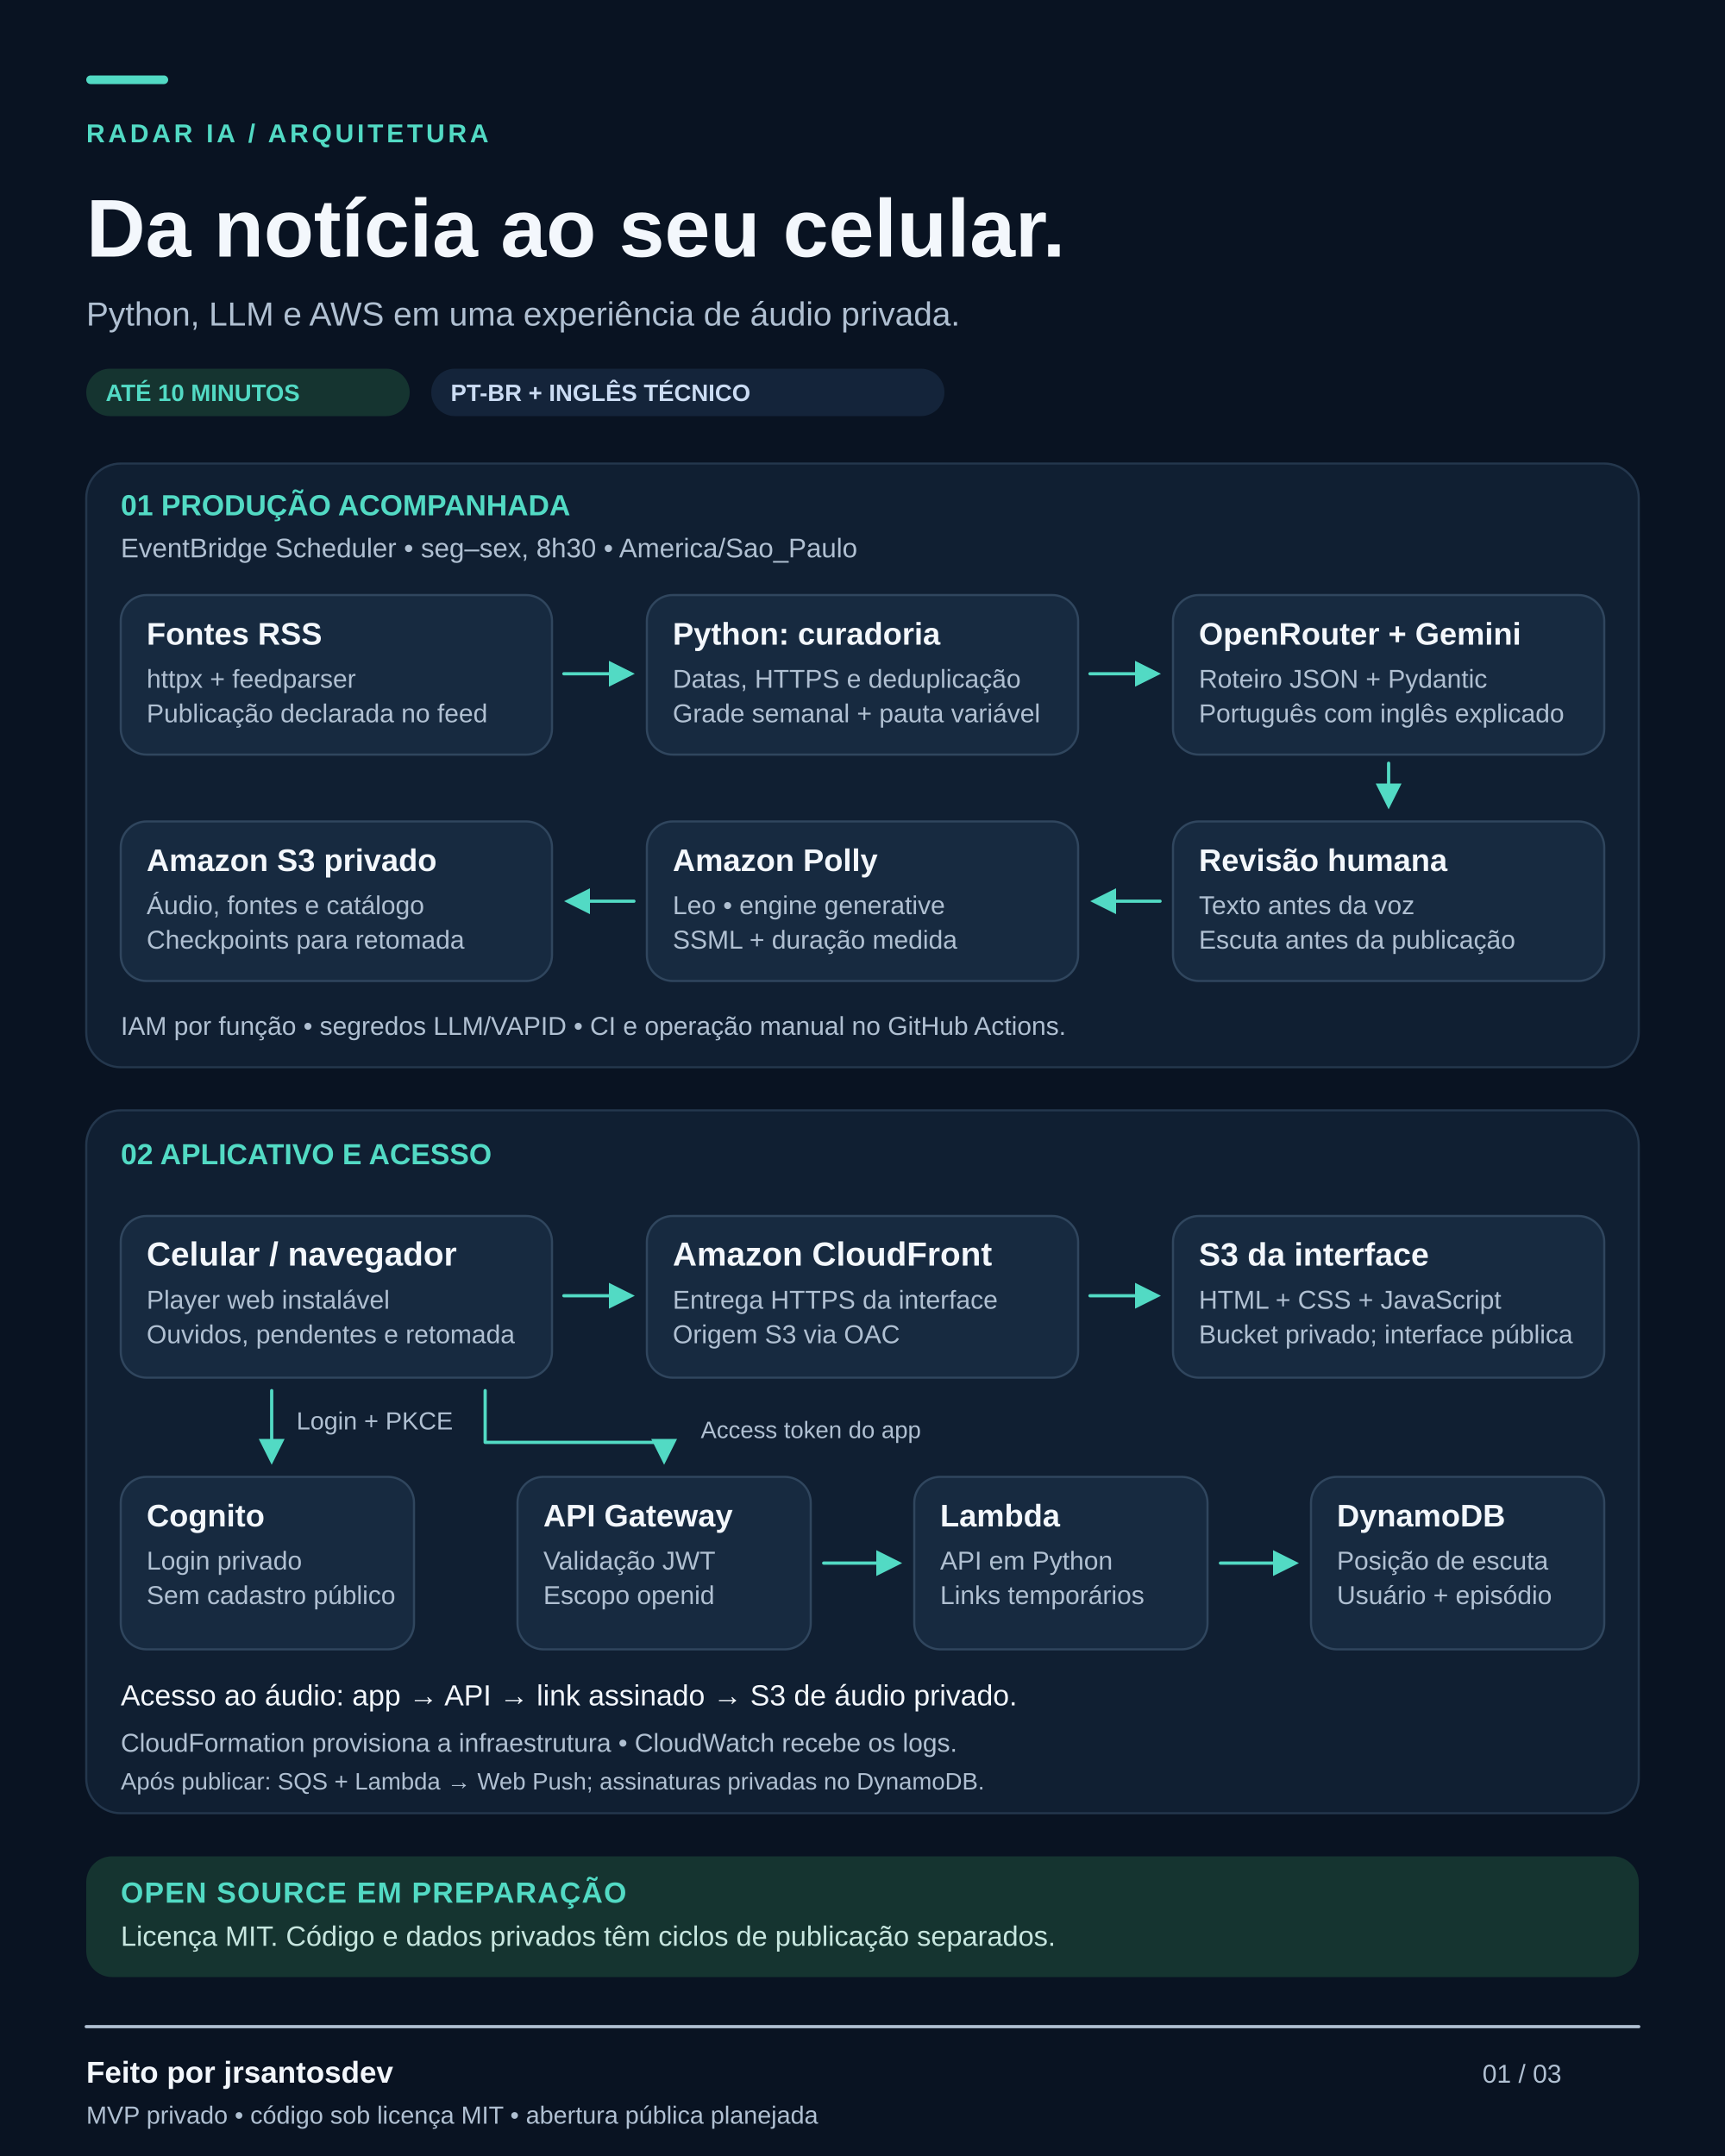
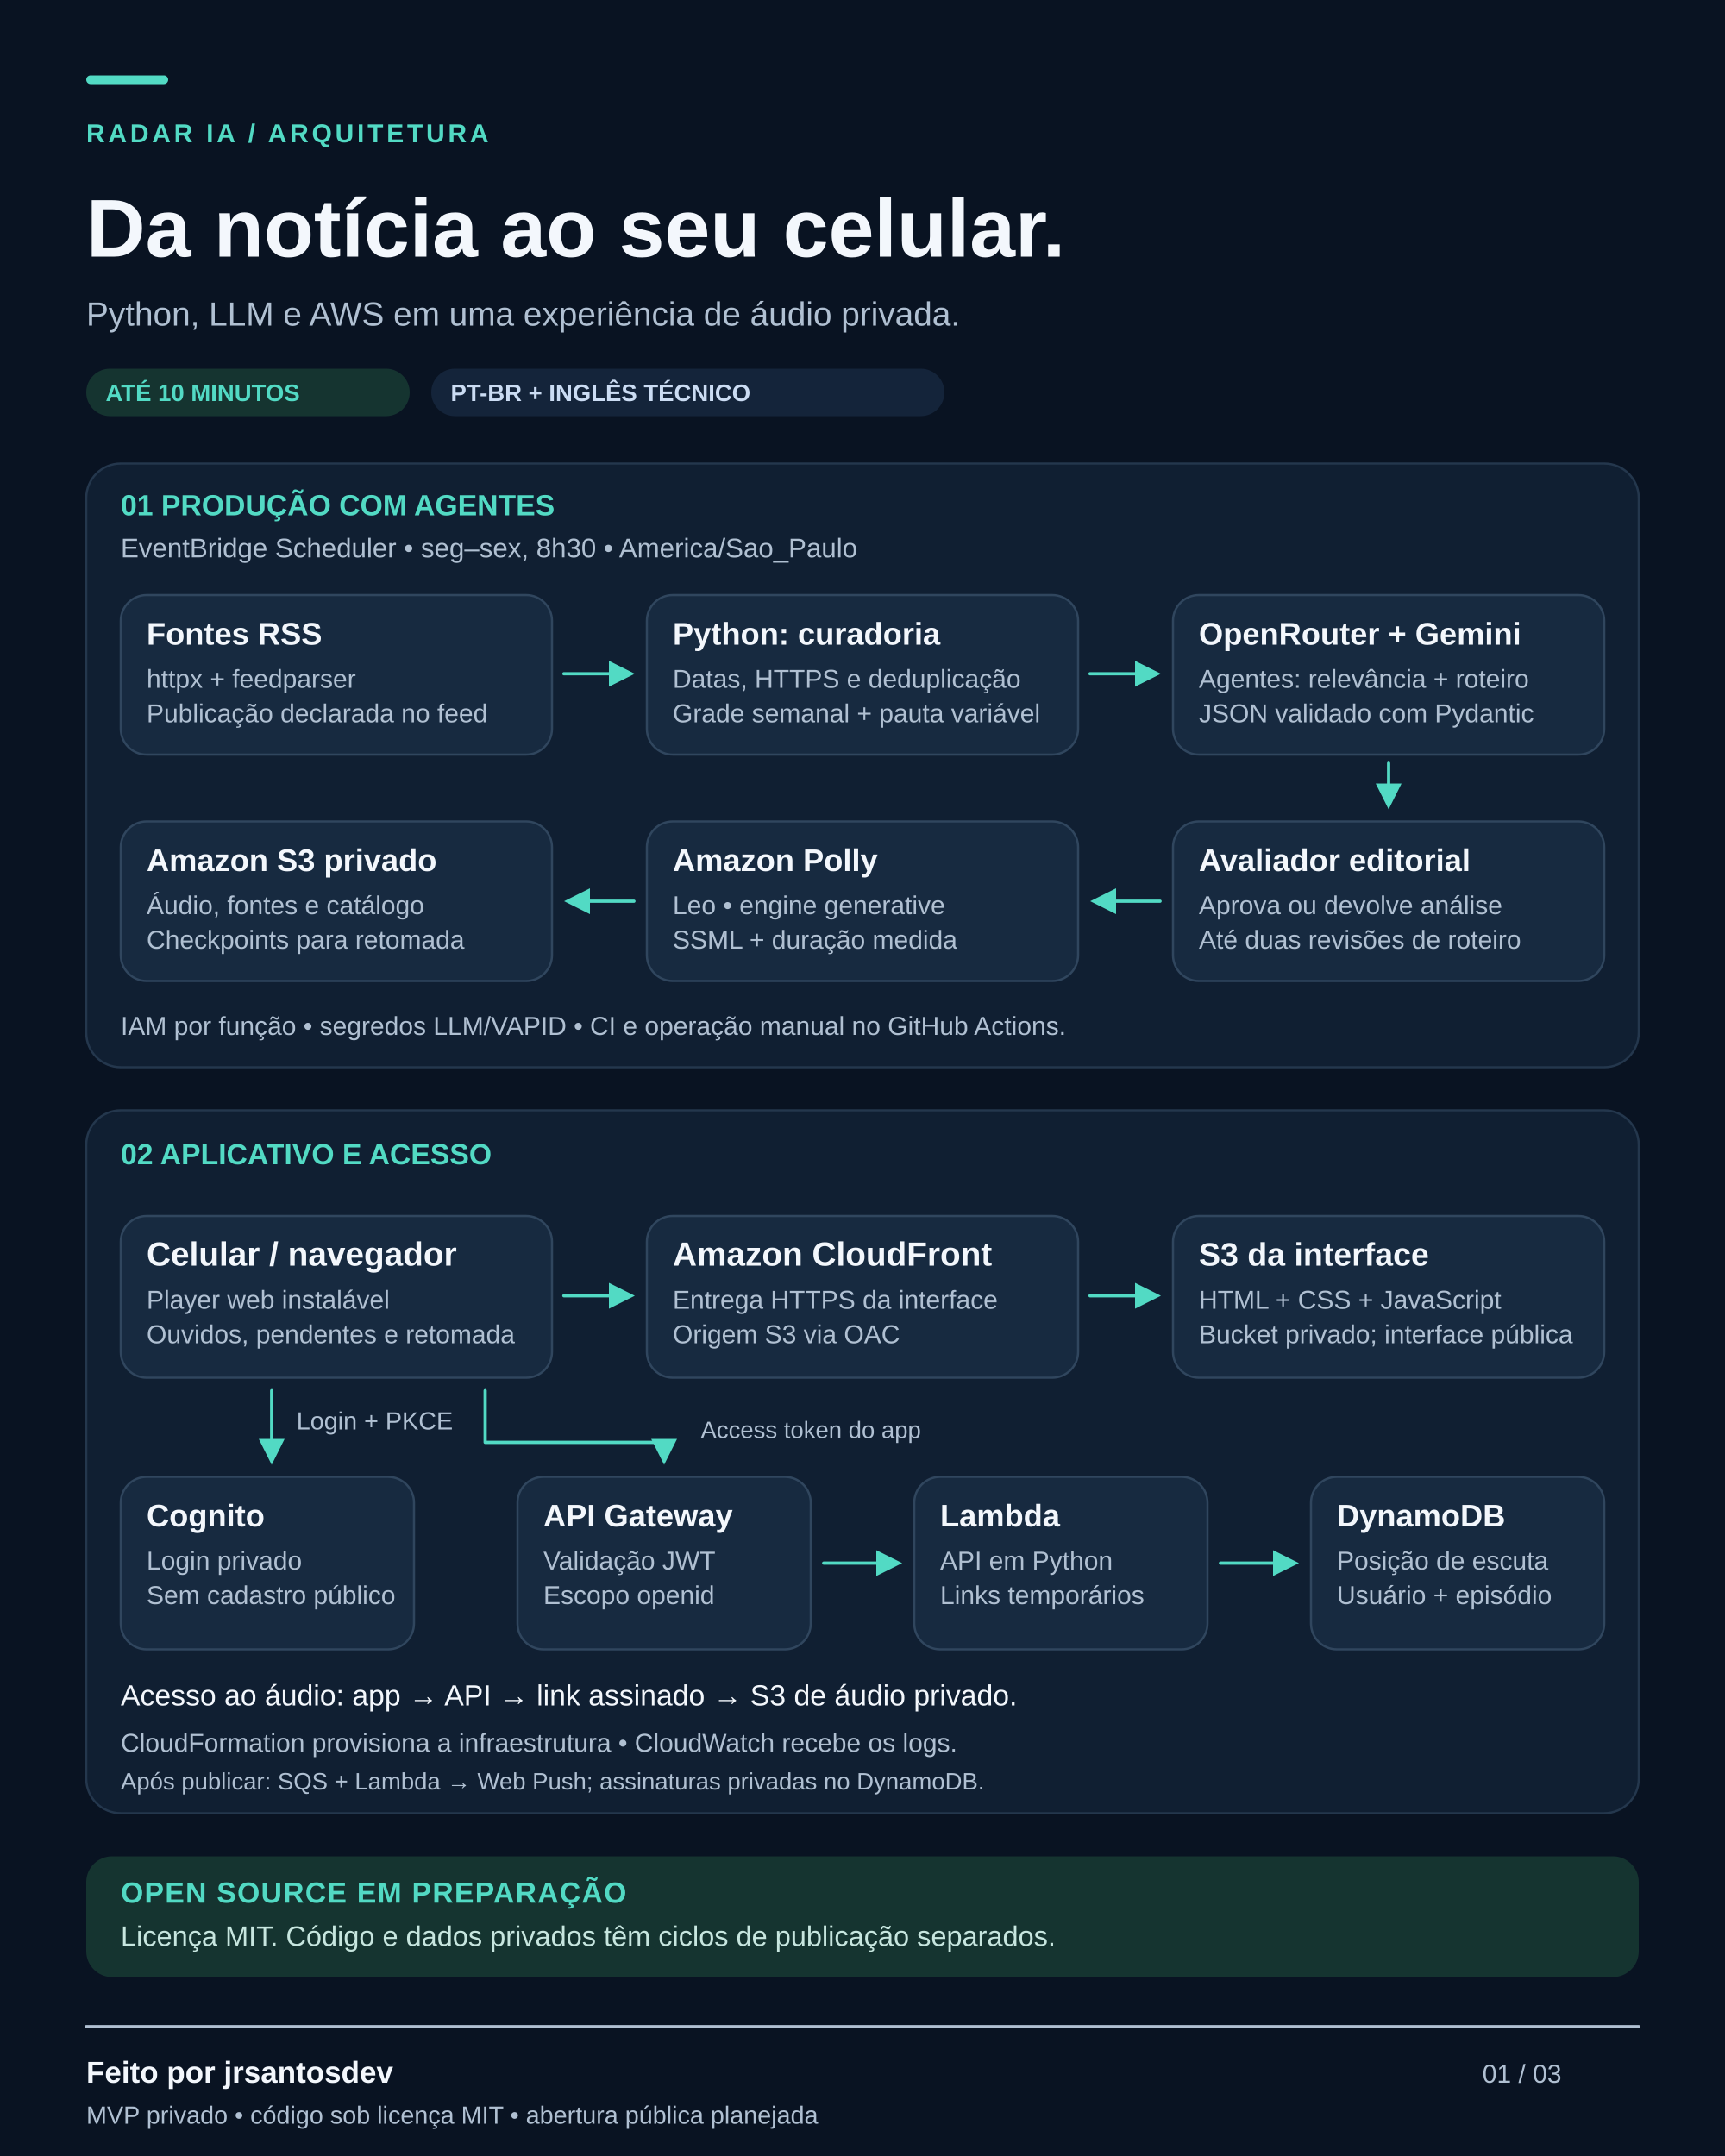
<svg xmlns="http://www.w3.org/2000/svg" width="1600" height="2000" viewBox="0 0 1600 2000" role="img">
  <defs>
    <marker id="arrow" viewBox="0 0 10 10" refX="8" refY="5" markerWidth="8" markerHeight="8" orient="auto-start-reverse">
      <path d="M 0 0 L 10 5 L 0 10 z" fill="#52DAC4" />
    </marker>
  </defs>
  <rect width="1600" height="2000" fill="#091322" />
  <g font-family="Segoe UI, Arial, sans-serif">
    <rect x="80" y="70" width="76" height="8" rx="4" fill="#52DAC4" stroke="none" stroke-width="2" />
    <text x="80" y="132" fill="#52DAC4" font-size="24" font-weight="700" letter-spacing="3">RADAR IA  /  ARQUITETURA</text>
    <text x="80" y="238" fill="#F3F7FC" font-size="76" font-weight="700" letter-spacing="0">Da notícia ao seu celular.</text>
    <text x="80" y="302" fill="#B0C0D2" font-size="31" font-weight="400" letter-spacing="0">Python, LLM e AWS em uma experiência de áudio privada.</text>
    <rect x="80" y="342" width="300" height="44" rx="22" fill="#153430" stroke="none" stroke-width="2" />
    <text x="98" y="372" fill="#52DAC4" font-size="22" font-weight="600" letter-spacing="0">ATÉ 10 MINUTOS</text>
    <rect x="400" y="342" width="476" height="44" rx="22" fill="#14243A" stroke="none" stroke-width="2" />
    <text x="418" y="372" fill="#CBDCF3" font-size="22" font-weight="600" letter-spacing="0">PT-BR + INGLÊS TÉCNICO</text>
    <rect x="80" y="430" width="1440" height="560" rx="32" fill="#101F32" stroke="#24374D" stroke-width="2" />
-     <text x="112" y="478" fill="#52DAC4" font-size="27" font-weight="700" letter-spacing="0">01  PRODUÇÃO ACOMPANHADA</text>
+     <text x="112" y="478" fill="#52DAC4" font-size="27" font-weight="700" letter-spacing="0">01  PRODUÇÃO COM AGENTES</text>
    <text x="112" y="517" fill="#B0C0D2" font-size="25" font-weight="400" letter-spacing="0">EventBridge Scheduler • seg–sex, 8h30 • America/Sao_Paulo</text>
    <rect x="112" y="552" width="400" height="148" rx="24" fill="#172A40" stroke="#30465E" stroke-width="2" />
    <text x="136" y="598" fill="#F3F7FC" font-size="29" font-weight="650" letter-spacing="0">Fontes RSS</text>
    <text x="136" y="638" fill="#B0C0D2" font-size="24" font-weight="400" letter-spacing="0">httpx + feedparser</text>
    <text x="136" y="670" fill="#B0C0D2" font-size="24" font-weight="400" letter-spacing="0">Publicação declarada no feed</text>
    <rect x="600" y="552" width="400" height="148" rx="24" fill="#172A40" stroke="#30465E" stroke-width="2" />
    <text x="624" y="598" fill="#F3F7FC" font-size="29" font-weight="650" letter-spacing="0">Python: curadoria</text>
    <text x="624" y="638" fill="#B0C0D2" font-size="24" font-weight="400" letter-spacing="0">Datas, HTTPS e deduplicação</text>
    <text x="624" y="670" fill="#B0C0D2" font-size="24" font-weight="400" letter-spacing="0">Grade semanal + pauta variável</text>
    <rect x="1088" y="552" width="400" height="148" rx="24" fill="#172A40" stroke="#30465E" stroke-width="2" />
    <text x="1112" y="598" fill="#F3F7FC" font-size="29" font-weight="650" letter-spacing="0">OpenRouter + Gemini</text>
-     <text x="1112" y="638" fill="#B0C0D2" font-size="24" font-weight="400" letter-spacing="0">Roteiro JSON + Pydantic</text>
-     <text x="1112" y="670" fill="#B0C0D2" font-size="24" font-weight="400" letter-spacing="0">Português com inglês explicado</text>
+     <text x="1112" y="638" fill="#B0C0D2" font-size="24" font-weight="400" letter-spacing="0">Agentes: relevância + roteiro</text>
+     <text x="1112" y="670" fill="#B0C0D2" font-size="24" font-weight="400" letter-spacing="0">JSON validado com Pydantic</text>
    <rect x="1088" y="762" width="400" height="148" rx="24" fill="#172A40" stroke="#30465E" stroke-width="2" />
-     <text x="1112" y="808" fill="#F3F7FC" font-size="29" font-weight="650" letter-spacing="0">Revisão humana</text>
-     <text x="1112" y="848" fill="#B0C0D2" font-size="24" font-weight="400" letter-spacing="0">Texto antes da voz</text>
-     <text x="1112" y="880" fill="#B0C0D2" font-size="24" font-weight="400" letter-spacing="0">Escuta antes da publicação</text>
+     <text x="1112" y="808" fill="#F3F7FC" font-size="29" font-weight="650" letter-spacing="0">Avaliador editorial</text>
+     <text x="1112" y="848" fill="#B0C0D2" font-size="24" font-weight="400" letter-spacing="0">Aprova ou devolve análise</text>
+     <text x="1112" y="880" fill="#B0C0D2" font-size="24" font-weight="400" letter-spacing="0">Até duas revisões de roteiro</text>
    <rect x="600" y="762" width="400" height="148" rx="24" fill="#172A40" stroke="#30465E" stroke-width="2" />
    <text x="624" y="808" fill="#F3F7FC" font-size="29" font-weight="650" letter-spacing="0">Amazon Polly</text>
    <text x="624" y="848" fill="#B0C0D2" font-size="24" font-weight="400" letter-spacing="0">Leo • engine generative</text>
    <text x="624" y="880" fill="#B0C0D2" font-size="24" font-weight="400" letter-spacing="0">SSML + duração medida</text>
    <rect x="112" y="762" width="400" height="148" rx="24" fill="#172A40" stroke="#30465E" stroke-width="2" />
    <text x="136" y="808" fill="#F3F7FC" font-size="29" font-weight="650" letter-spacing="0">Amazon S3 privado</text>
    <text x="136" y="848" fill="#B0C0D2" font-size="24" font-weight="400" letter-spacing="0">Áudio, fontes e catálogo</text>
    <text x="136" y="880" fill="#B0C0D2" font-size="24" font-weight="400" letter-spacing="0">Checkpoints para retomada</text>
    <path d="M 523 625 H 584" fill="none" stroke="#52DAC4" stroke-width="3" stroke-linecap="round" stroke-linejoin="round" marker-end="url(#arrow)" />
    <path d="M 1011 625 H 1072" fill="none" stroke="#52DAC4" stroke-width="3" stroke-linecap="round" stroke-linejoin="round" marker-end="url(#arrow)" />
    <path d="M 1288 708 V 746" fill="none" stroke="#52DAC4" stroke-width="3" stroke-linecap="round" stroke-linejoin="round" marker-end="url(#arrow)" />
    <path d="M 1076 836 H 1016" fill="none" stroke="#52DAC4" stroke-width="3" stroke-linecap="round" stroke-linejoin="round" marker-end="url(#arrow)" />
    <path d="M 588 836 H 528" fill="none" stroke="#52DAC4" stroke-width="3" stroke-linecap="round" stroke-linejoin="round" marker-end="url(#arrow)" />
    <text x="112" y="960" fill="#B0C0D2" font-size="24" font-weight="400" letter-spacing="0">IAM por função • segredos LLM/VAPID • CI e operação manual no GitHub Actions.</text>
    <rect x="80" y="1030" width="1440" height="652" rx="32" fill="#101F32" stroke="#24374D" stroke-width="2" />
    <text x="112" y="1080" fill="#52DAC4" font-size="27" font-weight="700" letter-spacing="0">02  APLICATIVO E ACESSO</text>
    <rect x="112" y="1128" width="400" height="150" rx="24" fill="#172A40" stroke="#30465E" stroke-width="2" />
    <text x="136" y="1174" fill="#F3F7FC" font-size="31" font-weight="650" letter-spacing="0">Celular / navegador</text>
    <text x="136" y="1214" fill="#B0C0D2" font-size="24" font-weight="400" letter-spacing="0">Player web instalável</text>
    <text x="136" y="1246" fill="#B0C0D2" font-size="24" font-weight="400" letter-spacing="0">Ouvidos, pendentes e retomada</text>
    <rect x="600" y="1128" width="400" height="150" rx="24" fill="#172A40" stroke="#30465E" stroke-width="2" />
    <text x="624" y="1174" fill="#F3F7FC" font-size="31" font-weight="650" letter-spacing="0">Amazon CloudFront</text>
    <text x="624" y="1214" fill="#B0C0D2" font-size="24" font-weight="400" letter-spacing="0">Entrega HTTPS da interface</text>
    <text x="624" y="1246" fill="#B0C0D2" font-size="24" font-weight="400" letter-spacing="0">Origem S3 via OAC</text>
    <rect x="1088" y="1128" width="400" height="150" rx="24" fill="#172A40" stroke="#30465E" stroke-width="2" />
    <text x="1112" y="1174" fill="#F3F7FC" font-size="30" font-weight="650" letter-spacing="0">S3 da interface</text>
    <text x="1112" y="1214" fill="#B0C0D2" font-size="24" font-weight="400" letter-spacing="0">HTML + CSS + JavaScript</text>
    <text x="1112" y="1246" fill="#B0C0D2" font-size="24" font-weight="400" letter-spacing="0">Bucket privado; interface pública</text>
    <path d="M 523 1202 H 584" fill="none" stroke="#52DAC4" stroke-width="3" stroke-linecap="round" stroke-linejoin="round" marker-end="url(#arrow)" />
    <path d="M 1011 1202 H 1072" fill="none" stroke="#52DAC4" stroke-width="3" stroke-linecap="round" stroke-linejoin="round" marker-end="url(#arrow)" />
    <path d="M 252 1290 V 1354" fill="none" stroke="#52DAC4" stroke-width="3" stroke-linecap="round" stroke-linejoin="round" marker-end="url(#arrow)" />
    <text x="275" y="1326" fill="#B0C0D2" font-size="23" font-weight="400" letter-spacing="0">Login + PKCE</text>
    <path d="M 450 1290 V 1338 H 616 V 1354" fill="none" stroke="#52DAC4" stroke-width="3" stroke-linecap="round" stroke-linejoin="round" marker-end="url(#arrow)" />
    <text x="650" y="1334" fill="#B0C0D2" font-size="22" font-weight="400" letter-spacing="0">Access token do app</text>
    <rect x="112" y="1370" width="272" height="160" rx="24" fill="#172A40" stroke="#30465E" stroke-width="2" />
    <text x="136" y="1416" fill="#F3F7FC" font-size="29" font-weight="650" letter-spacing="0">Cognito</text>
    <text x="136" y="1456" fill="#B0C0D2" font-size="24" font-weight="400" letter-spacing="0">Login privado</text>
    <text x="136" y="1488" fill="#B0C0D2" font-size="24" font-weight="400" letter-spacing="0">Sem cadastro público</text>
    <rect x="480" y="1370" width="272" height="160" rx="24" fill="#172A40" stroke="#30465E" stroke-width="2" />
    <text x="504" y="1416" fill="#F3F7FC" font-size="29" font-weight="650" letter-spacing="0">API Gateway</text>
    <text x="504" y="1456" fill="#B0C0D2" font-size="24" font-weight="400" letter-spacing="0">Validação JWT</text>
    <text x="504" y="1488" fill="#B0C0D2" font-size="24" font-weight="400" letter-spacing="0">Escopo openid</text>
    <rect x="848" y="1370" width="272" height="160" rx="24" fill="#172A40" stroke="#30465E" stroke-width="2" />
    <text x="872" y="1416" fill="#F3F7FC" font-size="29" font-weight="650" letter-spacing="0">Lambda</text>
    <text x="872" y="1456" fill="#B0C0D2" font-size="24" font-weight="400" letter-spacing="0">API em Python</text>
    <text x="872" y="1488" fill="#B0C0D2" font-size="24" font-weight="400" letter-spacing="0">Links temporários</text>
    <rect x="1216" y="1370" width="272" height="160" rx="24" fill="#172A40" stroke="#30465E" stroke-width="2" />
    <text x="1240" y="1416" fill="#F3F7FC" font-size="29" font-weight="650" letter-spacing="0">DynamoDB</text>
    <text x="1240" y="1456" fill="#B0C0D2" font-size="24" font-weight="400" letter-spacing="0">Posição de escuta</text>
    <text x="1240" y="1488" fill="#B0C0D2" font-size="24" font-weight="400" letter-spacing="0">Usuário + episódio</text>
    <path d="M 764 1450 H 832" fill="none" stroke="#52DAC4" stroke-width="3" stroke-linecap="round" stroke-linejoin="round" marker-end="url(#arrow)" />
    <path d="M 1132 1450 H 1200" fill="none" stroke="#52DAC4" stroke-width="3" stroke-linecap="round" stroke-linejoin="round" marker-end="url(#arrow)" />
    <text x="112" y="1582" fill="#F3F7FC" font-size="27" font-weight="400" letter-spacing="0">Acesso ao áudio: app → API → link assinado → S3 de áudio privado.</text>
    <text x="112" y="1625" fill="#B0C0D2" font-size="24" font-weight="400" letter-spacing="0">CloudFormation provisiona a infraestrutura • CloudWatch recebe os logs.</text>
    <text x="112" y="1660" fill="#B0C0D2" font-size="22" font-weight="400" letter-spacing="0">Após publicar: SQS + Lambda → Web Push; assinaturas privadas no DynamoDB.</text>
    <rect x="80" y="1722" width="1440" height="112" rx="24" fill="#153430" stroke="none" stroke-width="2" />
    <text x="112" y="1765" fill="#52DAC4" font-size="27" font-weight="700" letter-spacing="1">OPEN SOURCE EM PREPARAÇÃO</text>
    <text x="112" y="1805" fill="#C7E6DF" font-size="26" font-weight="400" letter-spacing="0">Licença MIT. Código e dados privados têm ciclos de publicação separados.</text>
    <path d="M 80 1880 H 1520" fill="none" stroke="#B0C0D2" stroke-width="3" stroke-linecap="round" stroke-linejoin="round" />
    <text x="80" y="1932" fill="#F3F7FC" font-size="28" font-weight="650" letter-spacing="0">Feito por jrsantosdev</text>
    <text x="80" y="1970" fill="#B0C0D2" font-size="23" font-weight="400" letter-spacing="0">MVP privado • código sob licença MIT • abertura pública planejada</text>
    <text x="1375" y="1932" fill="#B0C0D2" font-size="24" font-weight="400" letter-spacing="0">01 / 03</text>
  </g>
</svg>
